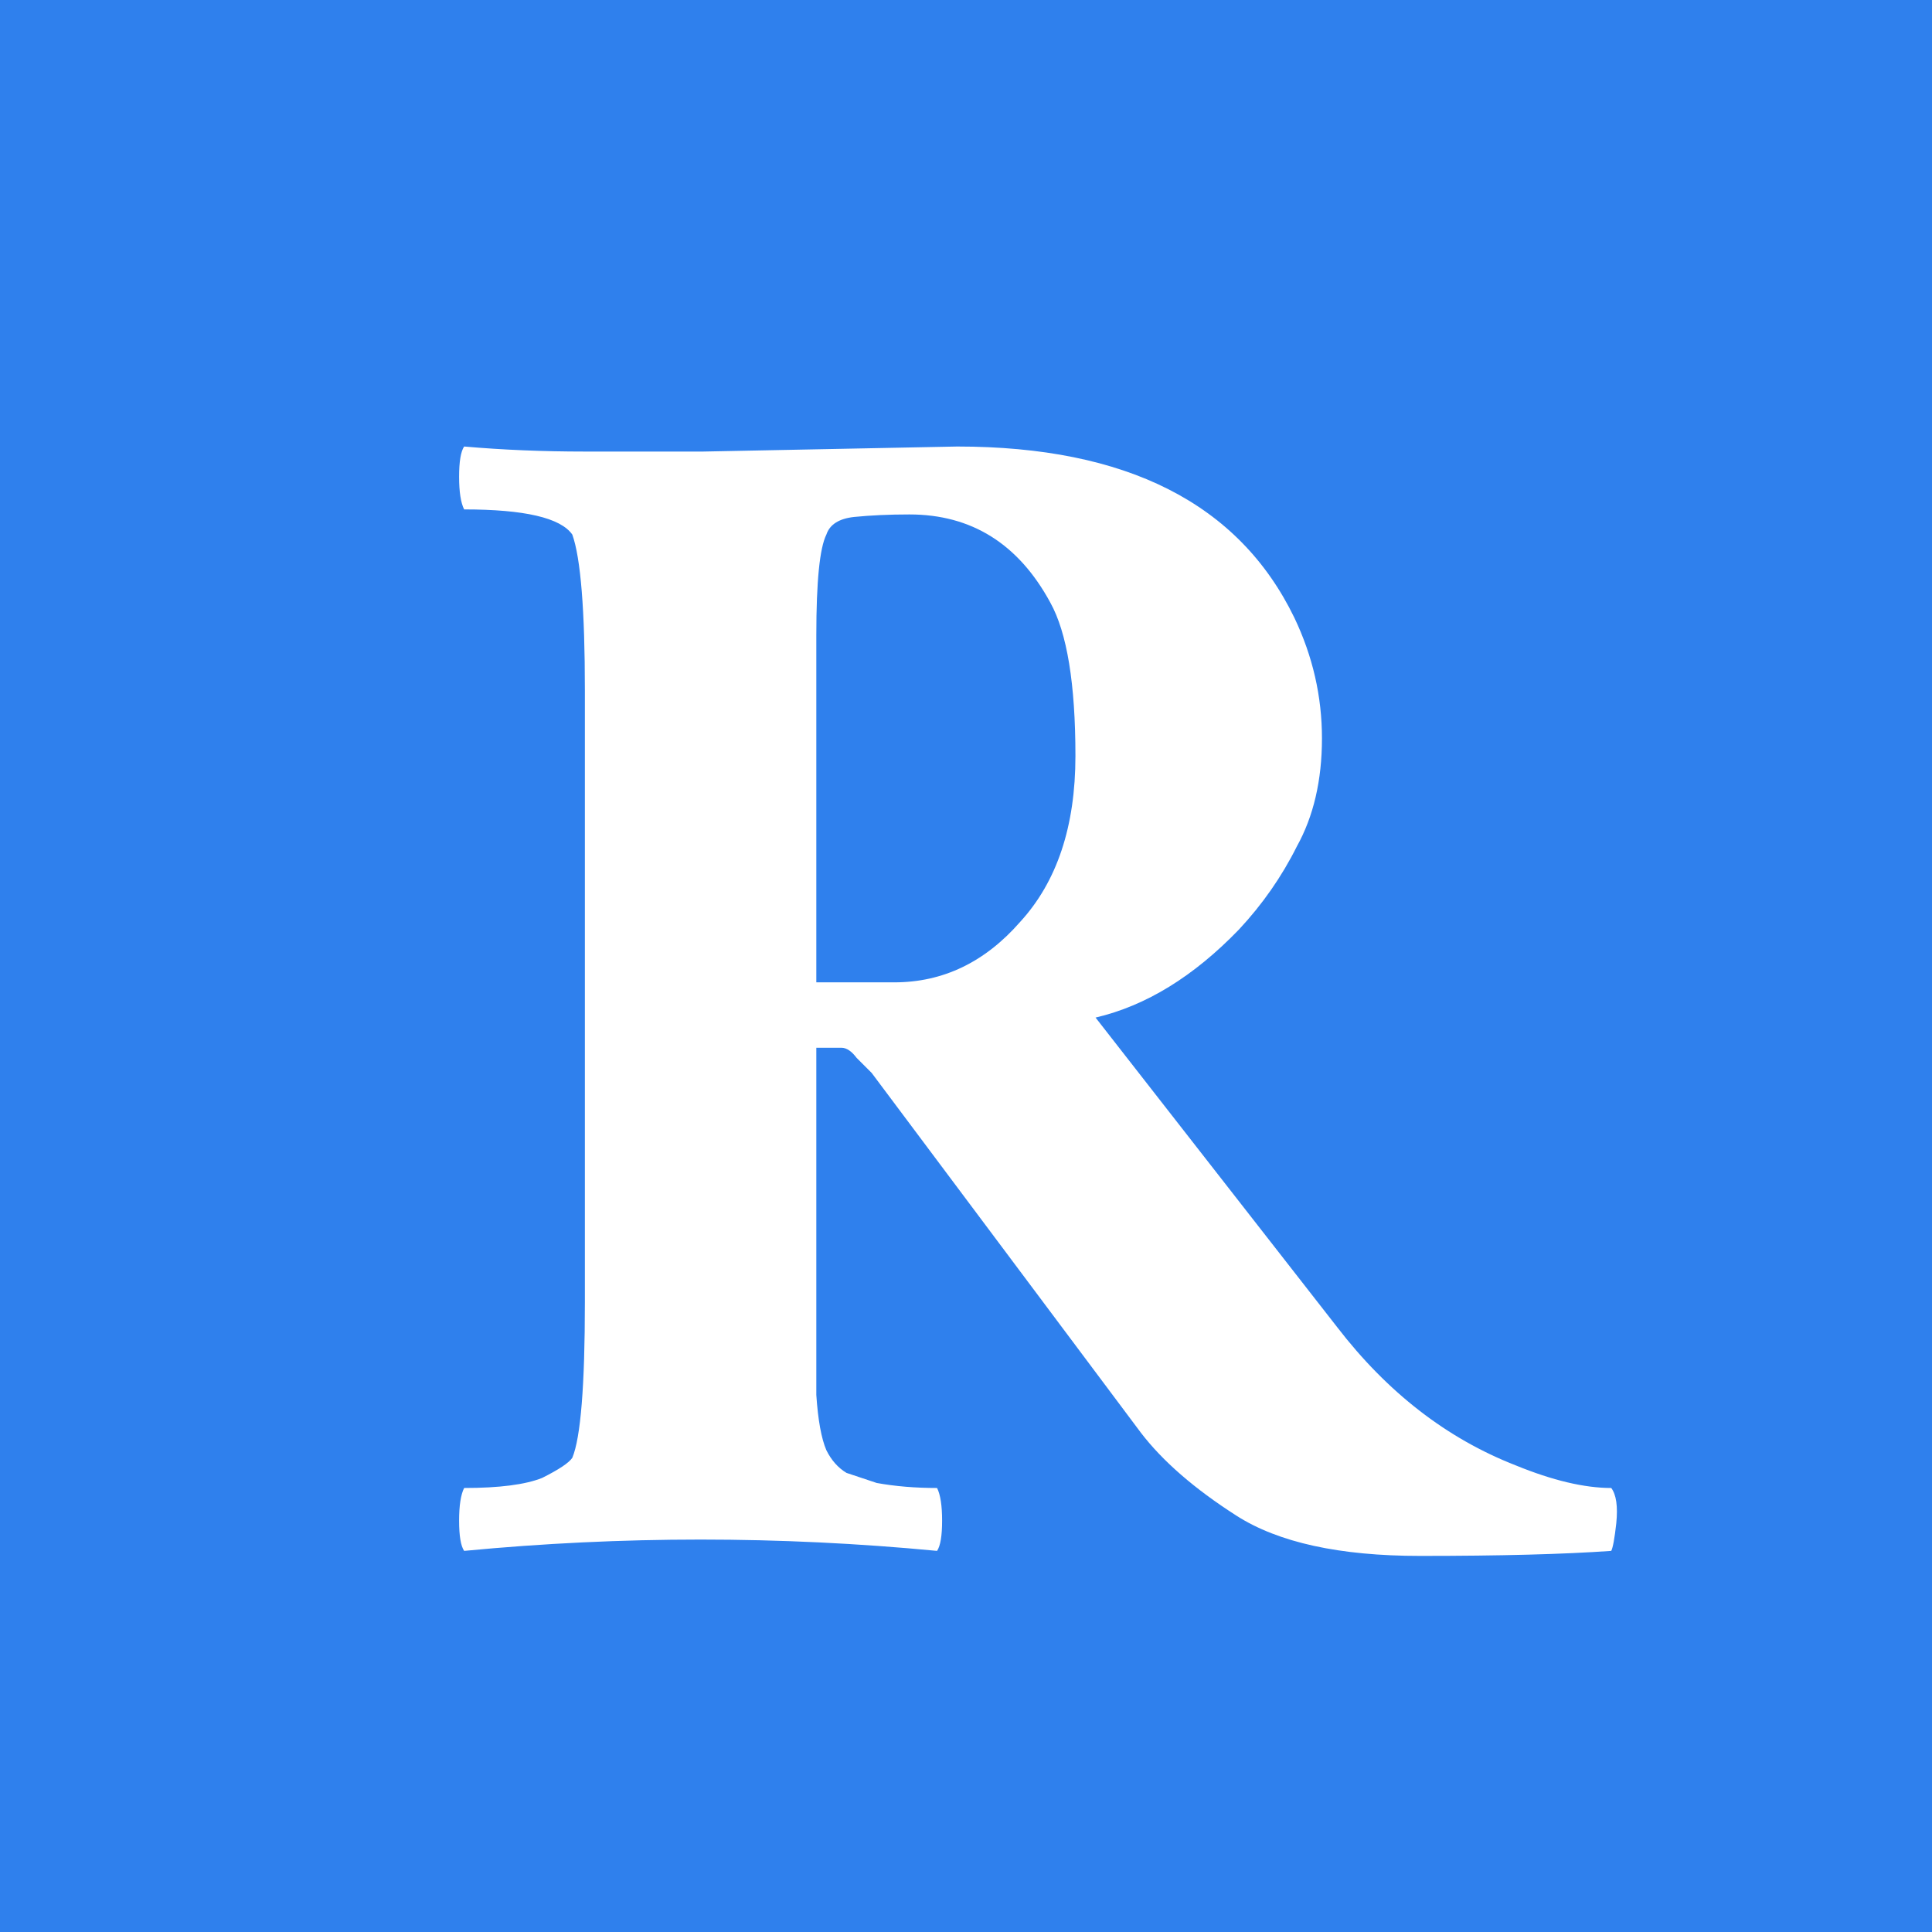
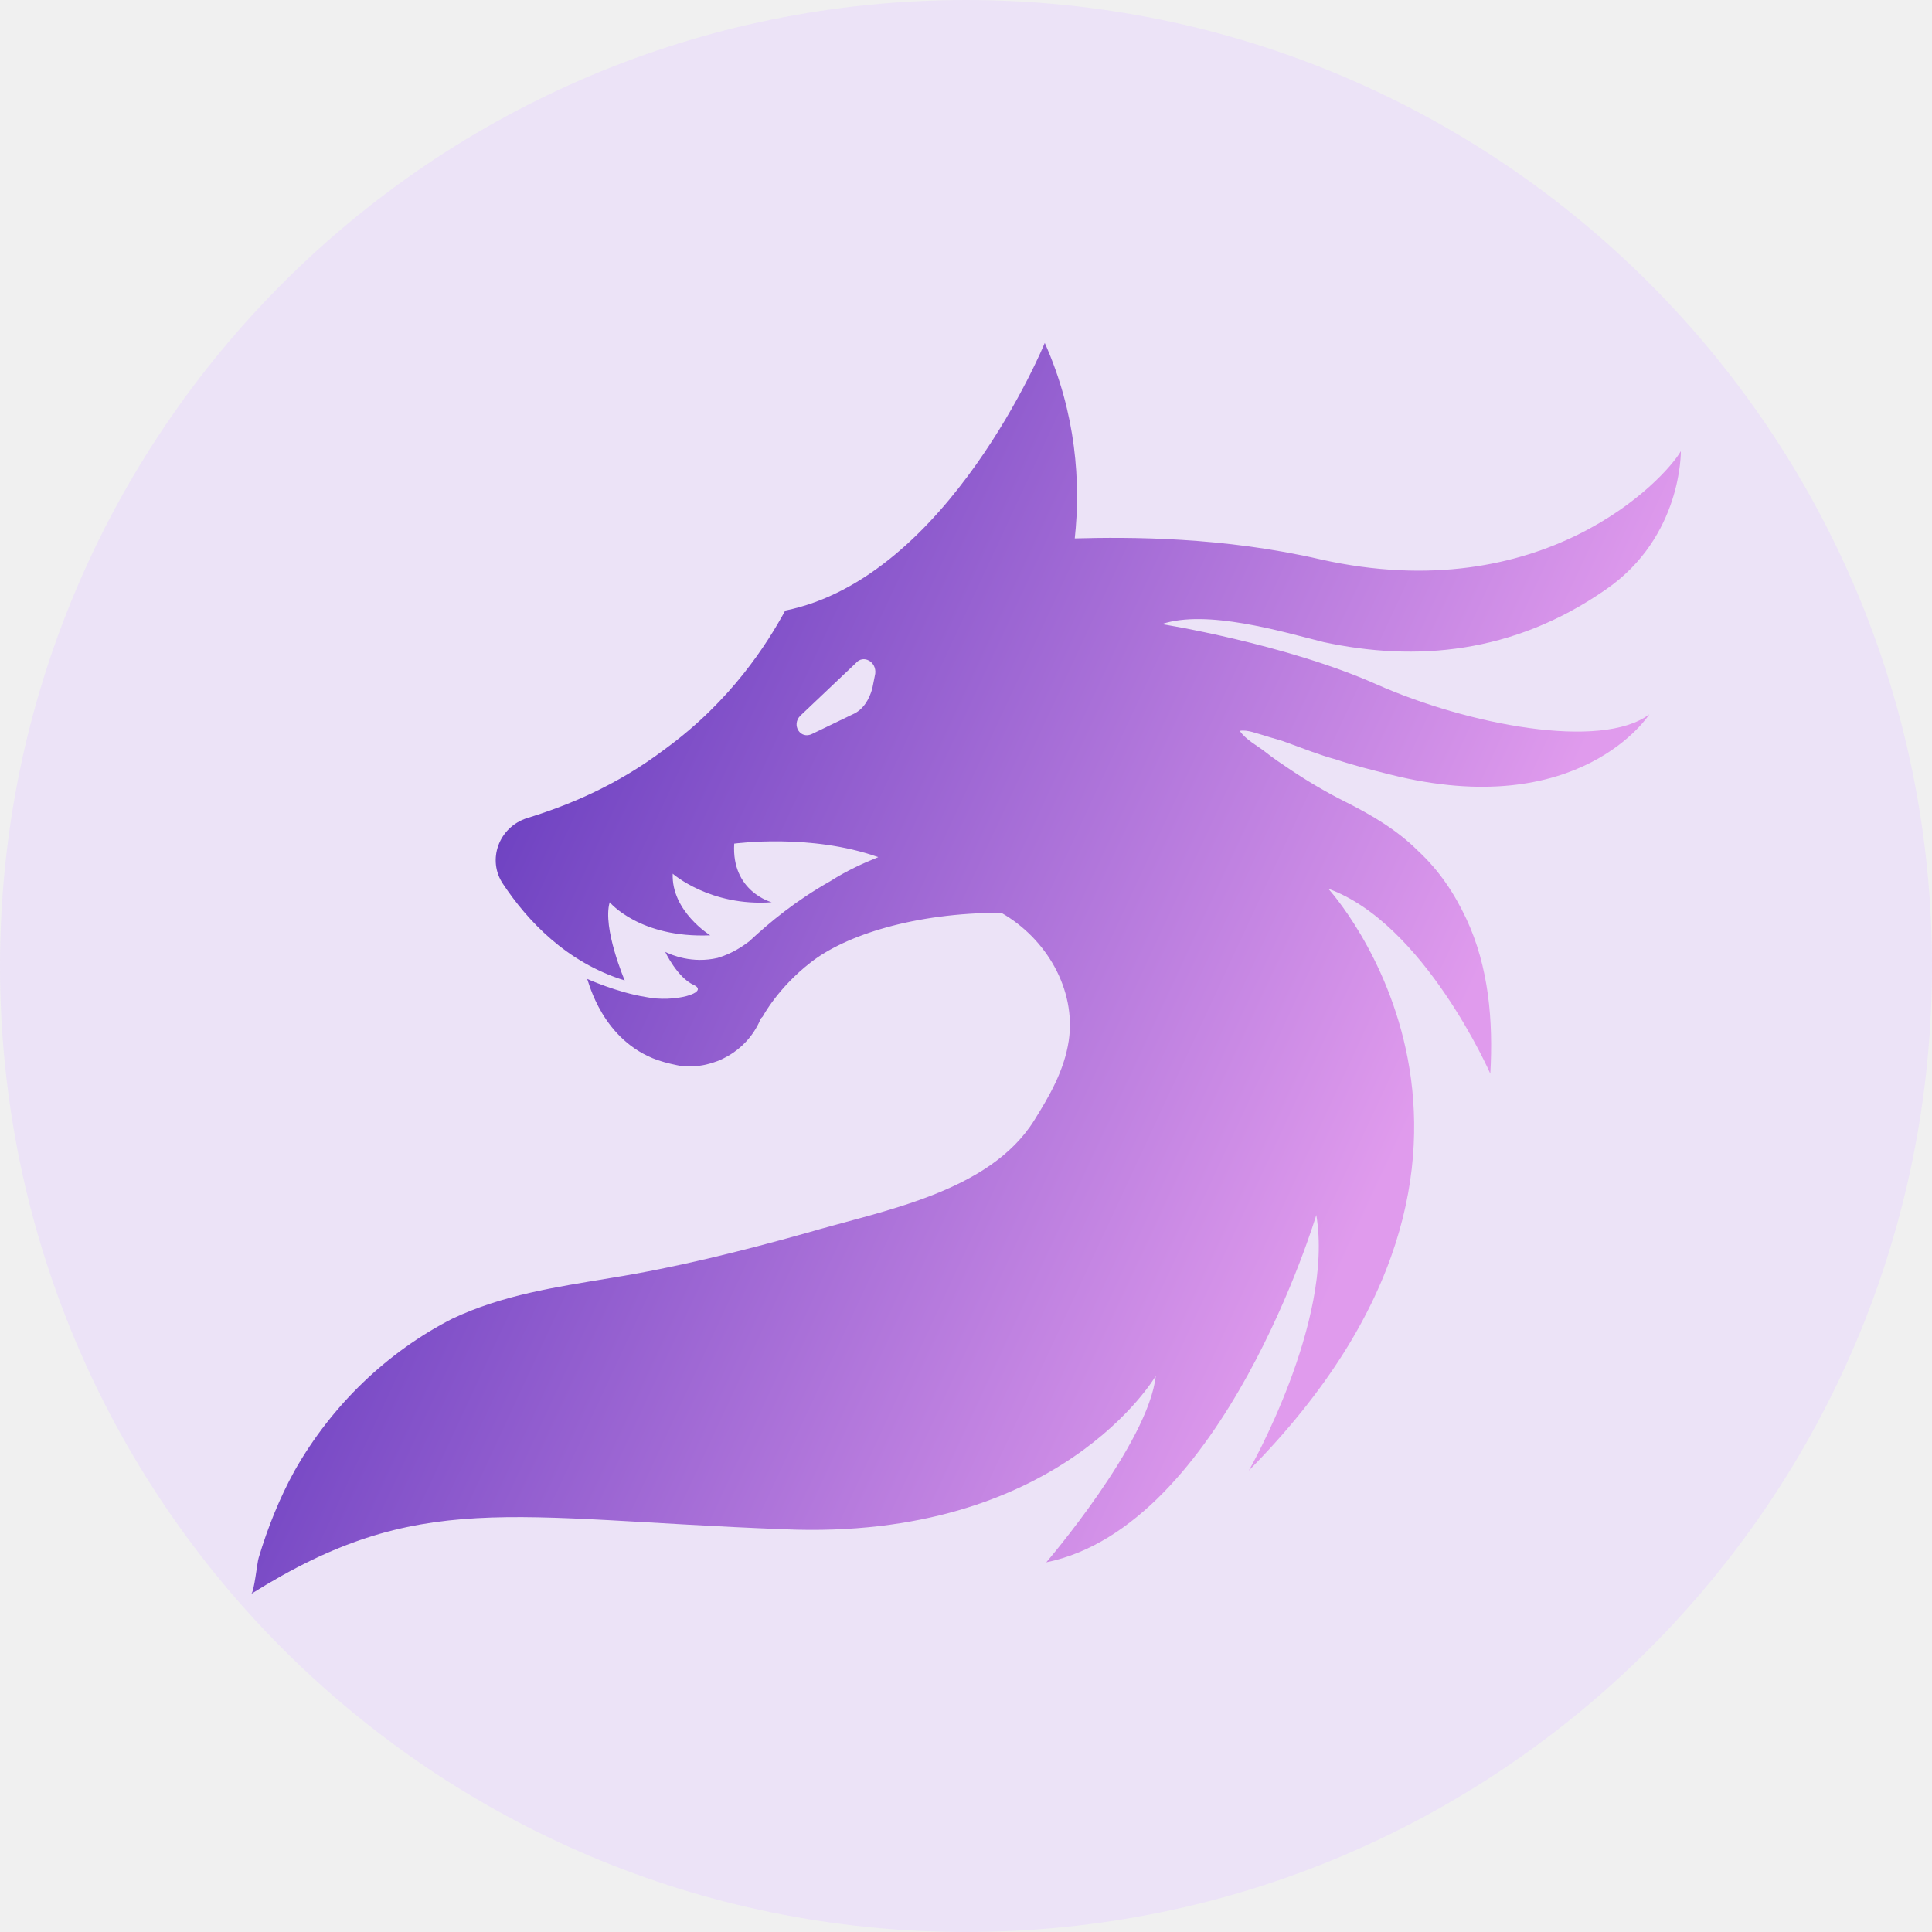
<svg xmlns="http://www.w3.org/2000/svg" width="512" height="512" viewBox="0 0 512 512" fill="none">
-   <g clip-path="url(#clip0)">
-     <rect width="512" height="512" fill="#2F80ED" />
-     <path d="M186.333 119.667L253.667 118.333C298.556 118.333 328.333 133.444 343 163.667C347.889 173.889 350.333 184.556 350.333 195.667C350.333 206.778 348.111 216.333 343.667 224.333C339.667 232.333 334.556 239.667 328.333 246.333C316.333 258.778 303.667 266.556 290.333 269.667L354.333 351.667C367.667 369 383.444 381.222 401.667 388.333C411.444 392.333 419.889 394.333 427 394.333C428.333 396.111 428.778 399.222 428.333 403.667C427.889 407.667 427.444 410.111 427 411C414.556 411.889 397.667 412.333 376.333 412.333C355 412.333 338.778 408.778 327.667 401.667C316.556 394.556 308.111 387.222 302.333 379.667L231 284.333C230.111 283.444 228.778 282.111 227 280.333C225.667 278.556 224.333 277.667 223 277.667H216.333V345C216.333 354.778 216.333 363 216.333 369.667C216.778 376.333 217.667 381.222 219 384.333C220.333 387 222.111 389 224.333 390.333C227 391.222 229.667 392.111 232.333 393C237.222 393.889 242.556 394.333 248.333 394.333C249.222 396.111 249.667 399 249.667 403C249.667 407 249.222 409.667 248.333 411C206.556 407 164.778 407 123 411C122.111 409.667 121.667 407 121.667 403C121.667 399 122.111 396.111 123 394.333C132.333 394.333 139.222 393.444 143.667 391.667C148.111 389.444 150.778 387.667 151.667 386.333C153.889 381 155 367.222 155 345V183C155 161.667 153.889 147.889 151.667 141.667C148.556 137.222 139 135 123 135C122.111 133.222 121.667 130.333 121.667 126.333C121.667 122.333 122.111 119.667 123 118.333C133.222 119.222 143.889 119.667 155 119.667H186.333ZM278.333 159.667C269.889 144.111 257.444 136.333 241 136.333C235.667 136.333 230.778 136.556 226.333 137C222.333 137.444 219.889 139 219 141.667C217.222 145.222 216.333 154.111 216.333 168.333V260.333H237C249.889 260.333 261 255 270.333 244.333C280.111 233.667 285 219 285 200.333C285 181.222 282.778 167.667 278.333 159.667Z" fill="white" />
-   </g>
+   <circle cx="256" cy="256" r="256" fill="#ECE3F7" />
+   <path d="M364.734 181.331C340.482 170.572 307.882 165.392 307.882 165.392C319.809 161.408 339.687 167.385 350.819 170.174C375.07 175.354 400.912 173.362 425.561 156.228C445.837 142.282 445.439 119.569 445.439 119.569C441.066 127.14 408.863 161.408 350.024 148.258C324.182 142.282 299.533 142.282 284.823 142.68C286.413 127.937 285.221 109.608 276.872 90.88C276.872 90.88 251.428 153.04 208.093 161.806C203.322 170.572 193.781 185.714 176.288 198.465C163.168 208.426 150.049 213.606 139.712 216.794C132.158 219.185 128.978 227.951 133.351 234.326C139.712 243.889 150.049 255.046 165.554 259.828C165.554 259.828 159.59 245.882 161.578 239.108C161.578 239.108 169.529 248.671 188.215 247.874C188.215 247.874 177.878 241.498 178.276 231.537C178.276 231.537 188.215 240.303 204.515 239.108C204.515 239.108 193.781 236.318 194.576 223.568C194.576 223.568 214.852 220.778 232.742 227.154C228.767 228.748 224.393 230.74 220.02 233.529C210.876 238.709 204.117 244.288 198.552 249.468C196.961 250.663 194.178 252.655 190.203 253.851C183.444 255.445 177.878 253.054 176.288 252.257C176.288 252.257 179.468 259.031 183.842 261.023C188.215 263.015 178.673 265.805 171.12 264.211C163.566 263.015 155.615 259.429 155.615 259.429C156.012 260.226 159.59 275.766 174.3 280.946C176.686 281.743 178.673 282.142 180.661 282.54C189.408 283.337 197.756 278.555 201.335 270.586C201.335 270.188 201.732 269.789 202.13 269.391C202.13 269.391 206.105 261.82 214.852 255.046C223.996 247.874 242.284 241.897 265.342 241.897C277.269 248.671 285.221 262.218 283.233 275.766C282.04 283.735 278.065 290.509 274.089 296.885C262.162 316.011 233.935 320.792 213.659 326.769C196.564 331.551 179.071 335.934 161.578 338.723C147.266 341.114 133.351 343.106 119.834 349.482C102.738 358.248 88.028 372.194 78.089 389.726C74.114 396.898 70.933 404.868 68.548 412.837C68.15 414.032 67.355 422.002 66.56 422.4C111.087 394.508 134.544 402.477 207.696 405.266C280.848 408.454 306.292 364.623 306.292 364.623C304.304 382.554 277.269 414.032 277.269 414.032C324.182 404.469 348.831 321.988 348.831 321.988C353.602 350.278 330.941 389.726 330.941 389.726C415.225 304.455 352.012 235.522 352.012 235.522C377.456 244.686 394.949 284.532 394.949 284.532C395.744 270.586 394.551 256.242 388.588 243.491C385.407 236.717 381.431 230.74 375.866 225.56C370.3 219.982 363.541 215.997 356.385 212.411C351.614 210.02 346.843 207.231 342.073 204.043C339.687 202.449 337.302 200.855 335.314 199.262C333.326 197.668 330.146 196.074 328.555 193.683C330.543 193.285 333.326 194.48 334.916 194.878C337.302 195.675 339.29 196.074 341.277 196.871C345.651 198.465 349.626 200.058 353.999 201.254C358.77 202.848 363.541 204.043 368.312 205.238C418.803 217.989 437.091 189.3 437.091 189.3C424.368 198.863 388.985 192.089 364.734 181.331V181.331ZM231.947 178.542L231.152 182.526C230.357 185.315 228.767 188.105 225.984 189.3L215.249 194.48C212.069 196.074 209.683 192.089 212.069 189.698L226.779 175.752C228.767 173.362 232.345 175.354 231.947 178.542V178.542Z" fill="url(#paint0_linear)" />
  <defs>
-     <clipPath id="clip0">
-       <rect width="512" height="512" fill="white" />
-     </clipPath>
+     <linearGradient id="paint0_linear" x1="51.59" y1="91.617" x2="395.248" y2="251.507" gradientUnits="userSpaceOnUse">
+       <stop stop-color="#3616AC" />
+       <stop offset="1" stop-color="#E09BED" />
+     </linearGradient>
  </defs>
</svg>
